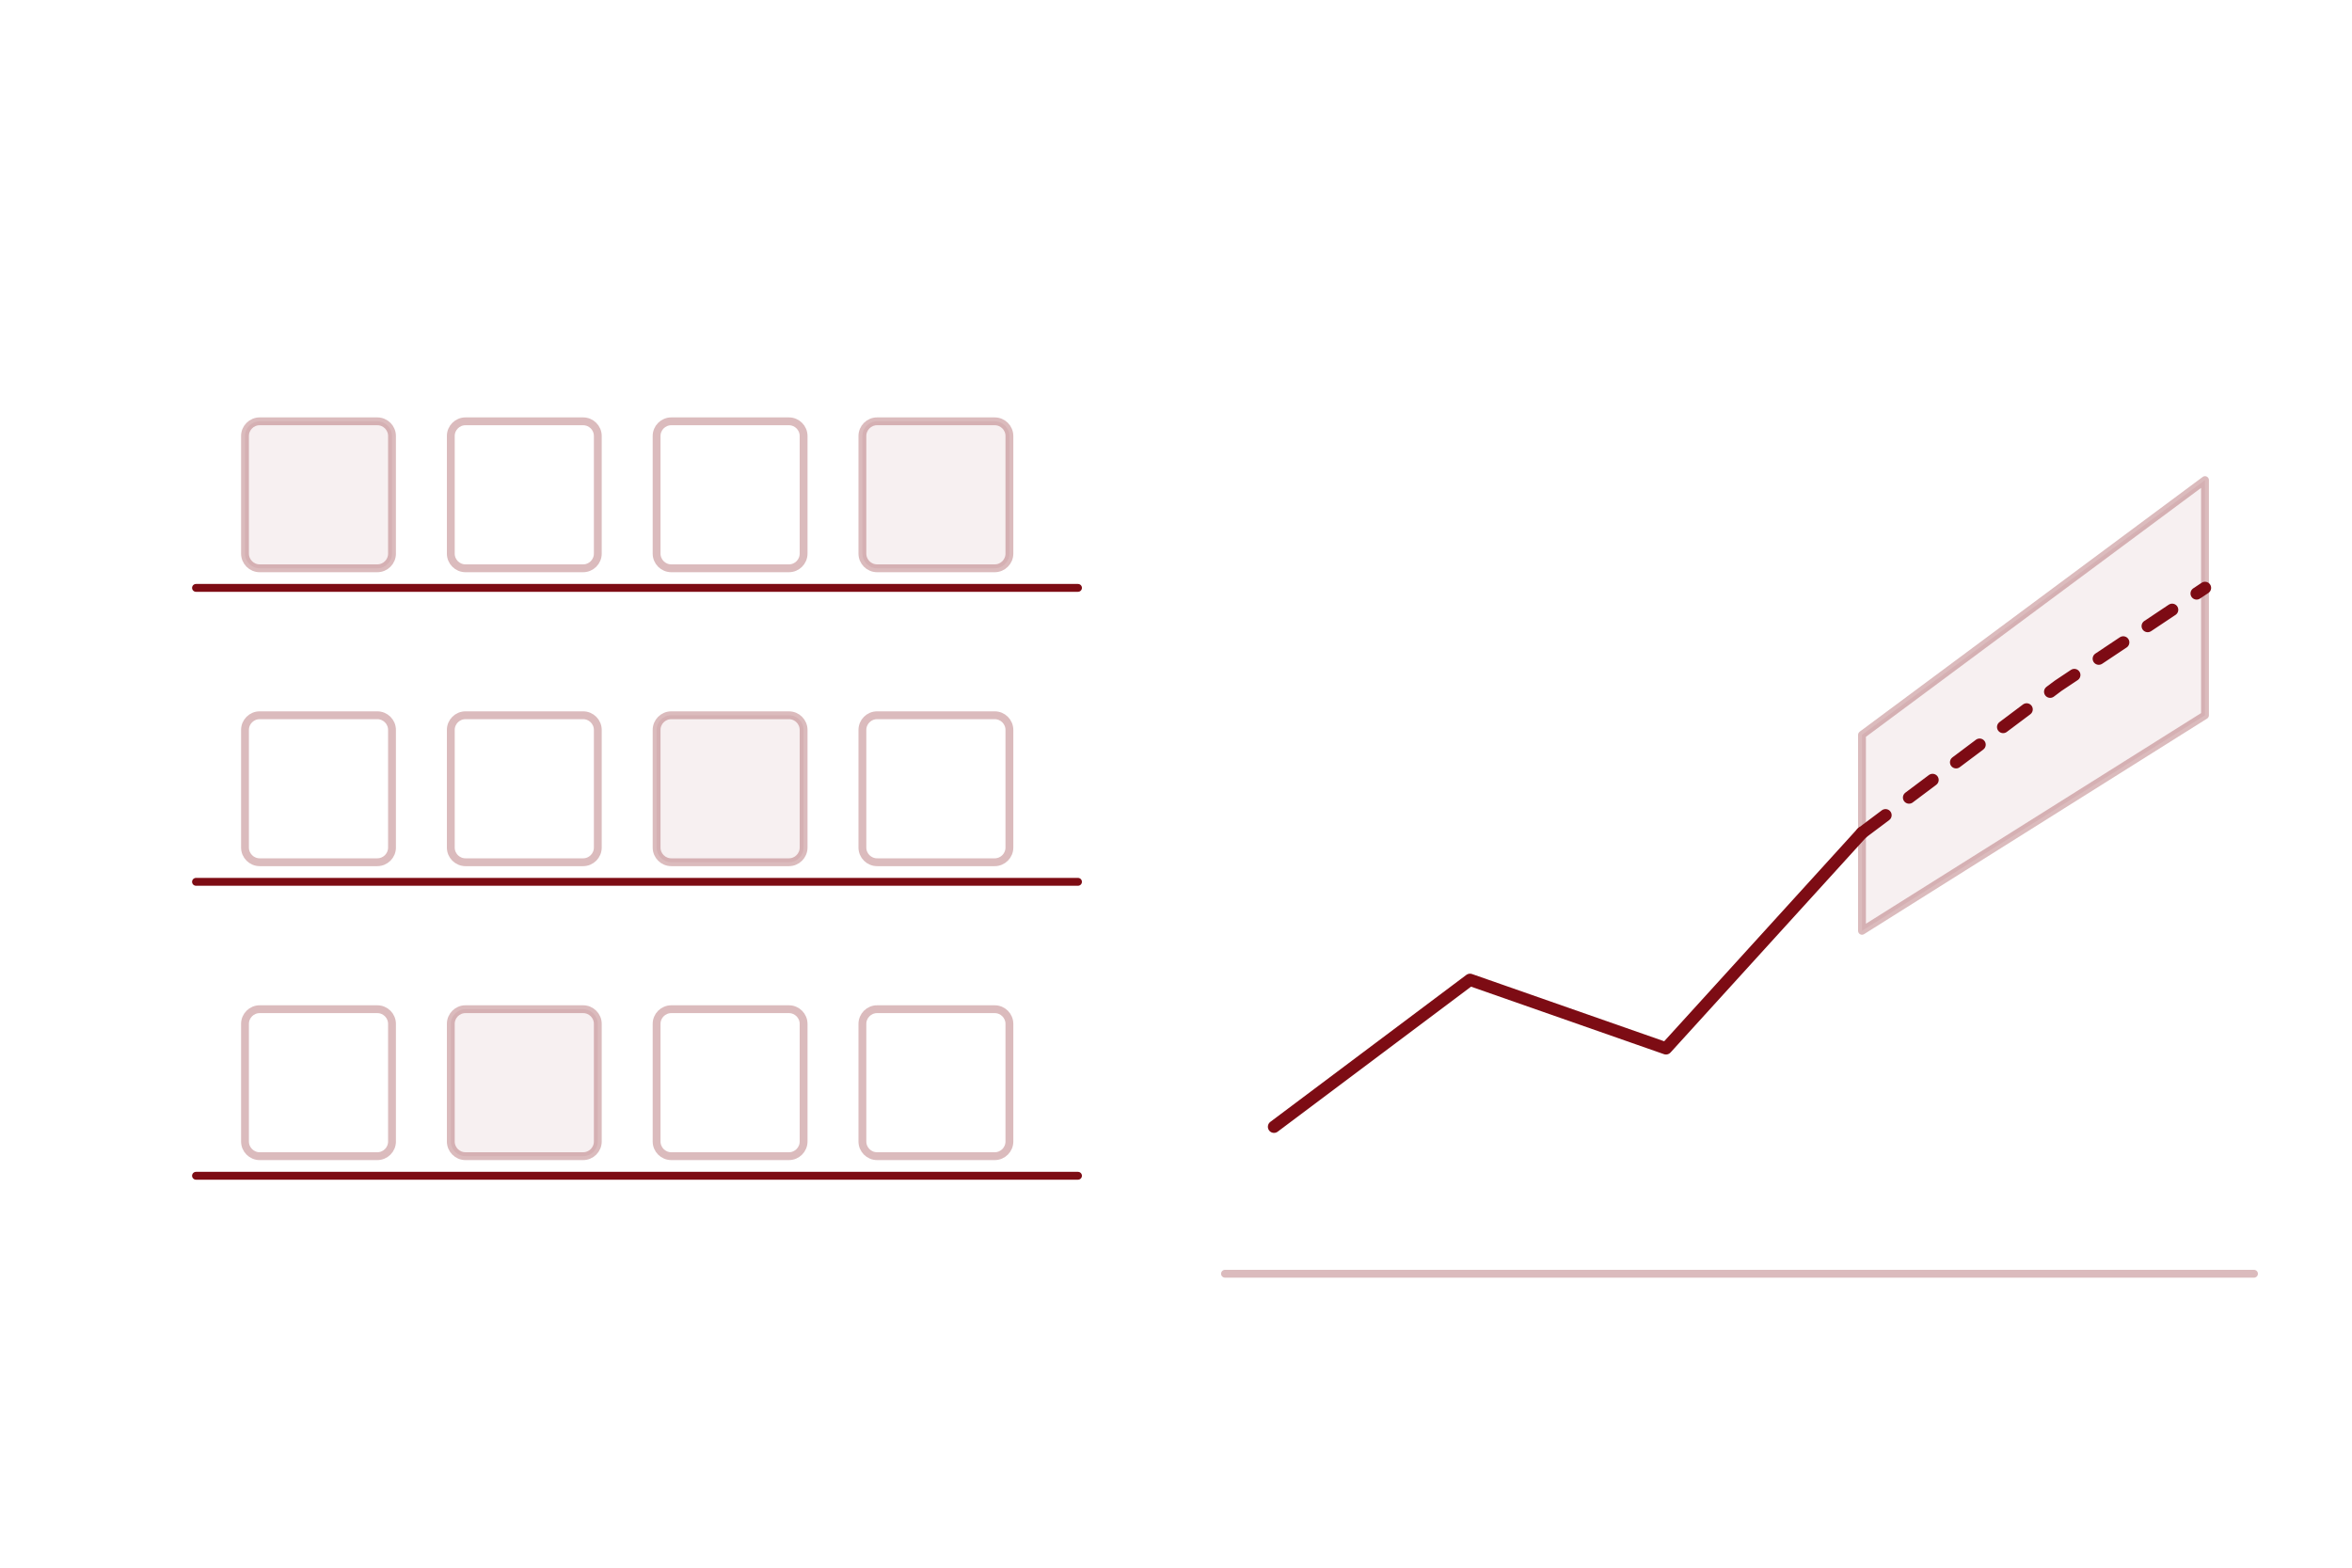
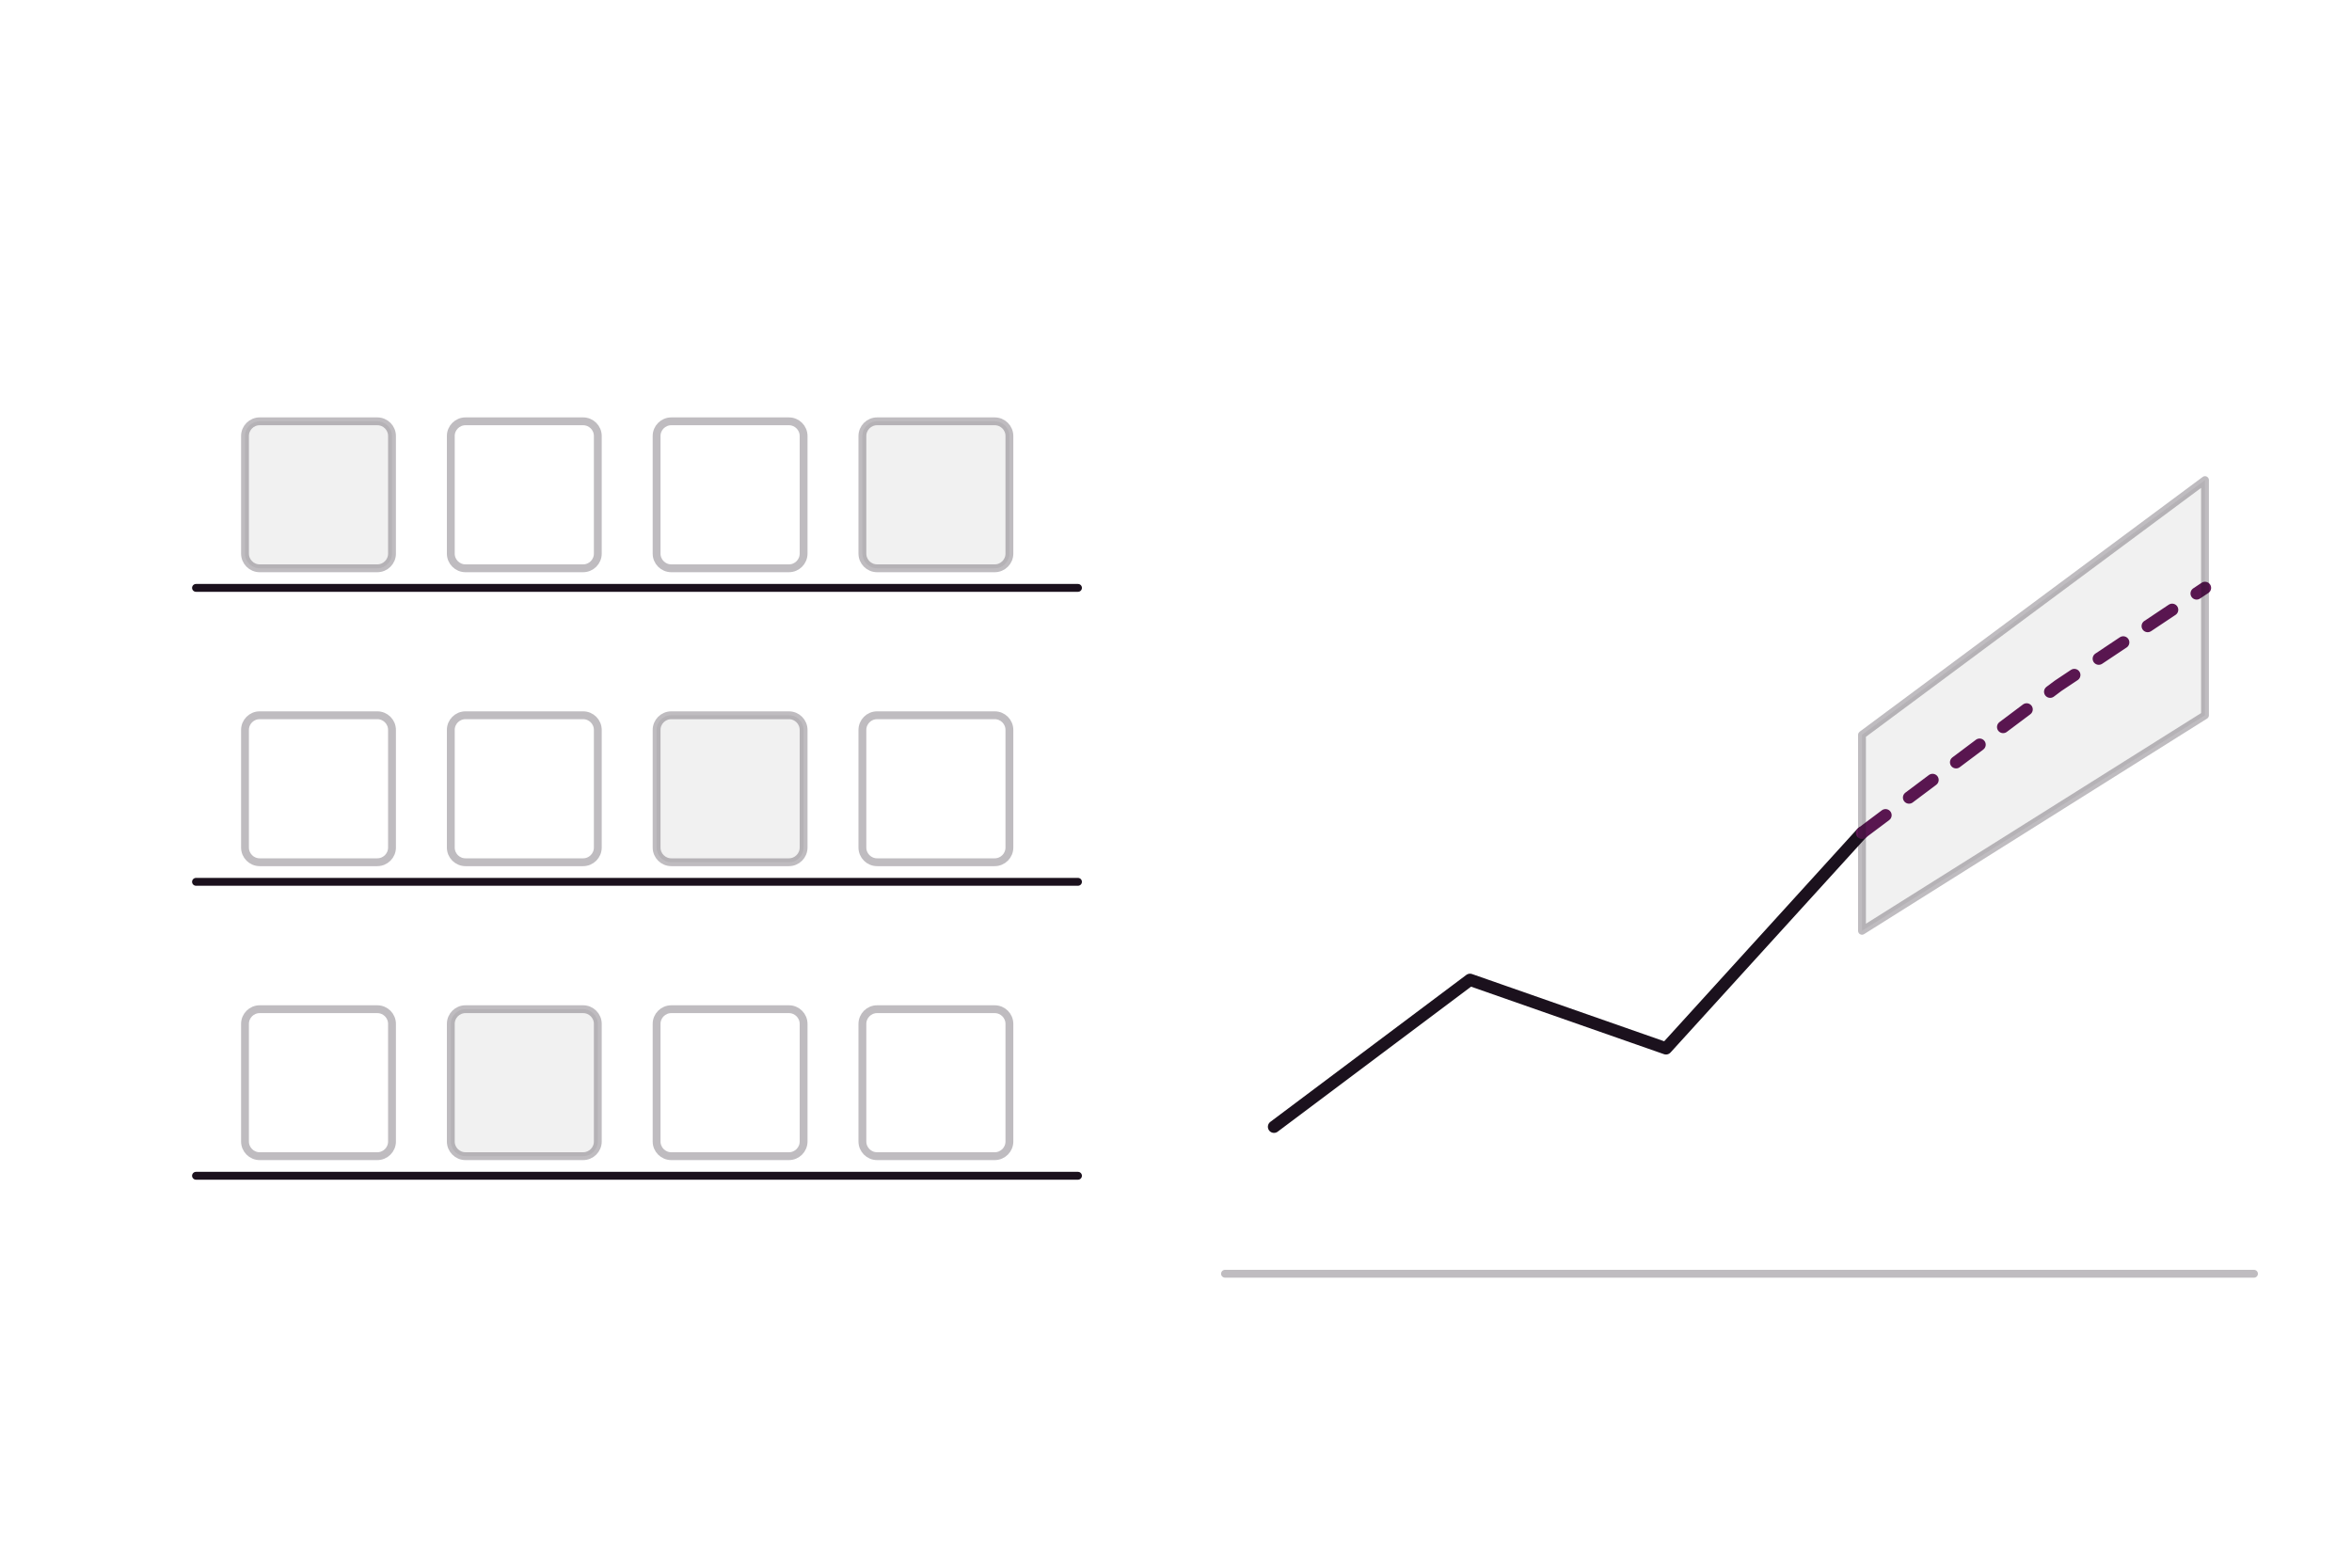
<svg xmlns="http://www.w3.org/2000/svg" viewBox="0 0 480 320" fill="none" stroke-width="1.6" stroke-linecap="round" stroke-linejoin="round">
-   <path d="M40 120h180" stroke="#7d0c14" />
-   <rect x="50" y="86" width="30" height="30" rx="3" stroke="rgba(125,12,20,.28)" fill="rgba(125,12,20,.06)" />
-   <rect x="92" y="86" width="30" height="30" rx="3" stroke="rgba(125,12,20,.28)" fill="none" />
-   <rect x="134" y="86" width="30" height="30" rx="3" stroke="rgba(125,12,20,.28)" fill="none" />
-   <rect x="176" y="86" width="30" height="30" rx="3" stroke="rgba(125,12,20,.28)" fill="rgba(125,12,20,.06)" />
-   <path d="M40 180h180" stroke="#7d0c14" />
-   <rect x="50" y="146" width="30" height="30" rx="3" stroke="rgba(125,12,20,.28)" fill="none" />
-   <rect x="92" y="146" width="30" height="30" rx="3" stroke="rgba(125,12,20,.28)" fill="none" />
-   <rect x="134" y="146" width="30" height="30" rx="3" stroke="rgba(125,12,20,.28)" fill="rgba(125,12,20,.06)" />
-   <rect x="176" y="146" width="30" height="30" rx="3" stroke="rgba(125,12,20,.28)" fill="none" />
-   <path d="M40 240h180" stroke="#7d0c14" />
-   <rect x="50" y="206" width="30" height="30" rx="3" stroke="rgba(125,12,20,.28)" fill="none" />
-   <rect x="92" y="206" width="30" height="30" rx="3" stroke="rgba(125,12,20,.28)" fill="rgba(125,12,20,.06)" />
-   <rect x="134" y="206" width="30" height="30" rx="3" stroke="rgba(125,12,20,.28)" fill="none" />
-   <rect x="176" y="206" width="30" height="30" rx="3" stroke="rgba(125,12,20,.28)" fill="none" />
-   <path d="M260 230L300 200 340 214 380 170" stroke="#7d0c14" stroke-width="2.5" fill="none" />
-   <path d="M380 170L420 140 450 120" stroke="#7d0c14" stroke-width="2.5" stroke-dasharray="6 6" fill="none" />
-   <path d="M380 150L450 98V146L380 190z" fill="rgba(125,12,20,.06)" stroke="rgba(125,12,20,.28)" />
-   <path d="M250 260h210" stroke="rgba(125,12,20,.28)" />
+   <path d="M40 120h180" stroke="#1b111d" />
+   <rect x="50" y="86" width="30" height="30" rx="3" stroke="rgba(27,17,29,.28)" fill="rgba(27,17,29,.06)" />
+   <rect x="92" y="86" width="30" height="30" rx="3" stroke="rgba(27,17,29,.28)" fill="none" />
+   <rect x="134" y="86" width="30" height="30" rx="3" stroke="rgba(27,17,29,.28)" fill="none" />
+   <rect x="176" y="86" width="30" height="30" rx="3" stroke="rgba(27,17,29,.28)" fill="rgba(27,17,29,.06)" />
+   <path d="M40 180h180" stroke="#1b111d" />
+   <rect x="50" y="146" width="30" height="30" rx="3" stroke="rgba(27,17,29,.28)" fill="none" />
+   <rect x="92" y="146" width="30" height="30" rx="3" stroke="rgba(27,17,29,.28)" fill="none" />
+   <rect x="134" y="146" width="30" height="30" rx="3" stroke="rgba(27,17,29,.28)" fill="rgba(27,17,29,.06)" />
+   <rect x="176" y="146" width="30" height="30" rx="3" stroke="rgba(27,17,29,.28)" fill="none" />
+   <path d="M40 240h180" stroke="#1b111d" />
+   <rect x="50" y="206" width="30" height="30" rx="3" stroke="rgba(27,17,29,.28)" fill="none" />
+   <rect x="92" y="206" width="30" height="30" rx="3" stroke="rgba(27,17,29,.28)" fill="rgba(27,17,29,.06)" />
+   <rect x="134" y="206" width="30" height="30" rx="3" stroke="rgba(27,17,29,.28)" fill="none" />
+   <rect x="176" y="206" width="30" height="30" rx="3" stroke="rgba(27,17,29,.28)" fill="none" />
+   <path d="M260 230L300 200 340 214 380 170" stroke="#1b111d" stroke-width="2.5" fill="none" />
+   <path d="M380 170L420 140 450 120" stroke="#5e1654" stroke-width="2.5" stroke-dasharray="6 6" fill="none" />
+   <path d="M380 150L450 98V146L380 190z" fill="rgba(27,17,29,.06)" stroke="rgba(27,17,29,.28)" />
+   <path d="M250 260h210" stroke="rgba(27,17,29,.28)" />
</svg>
